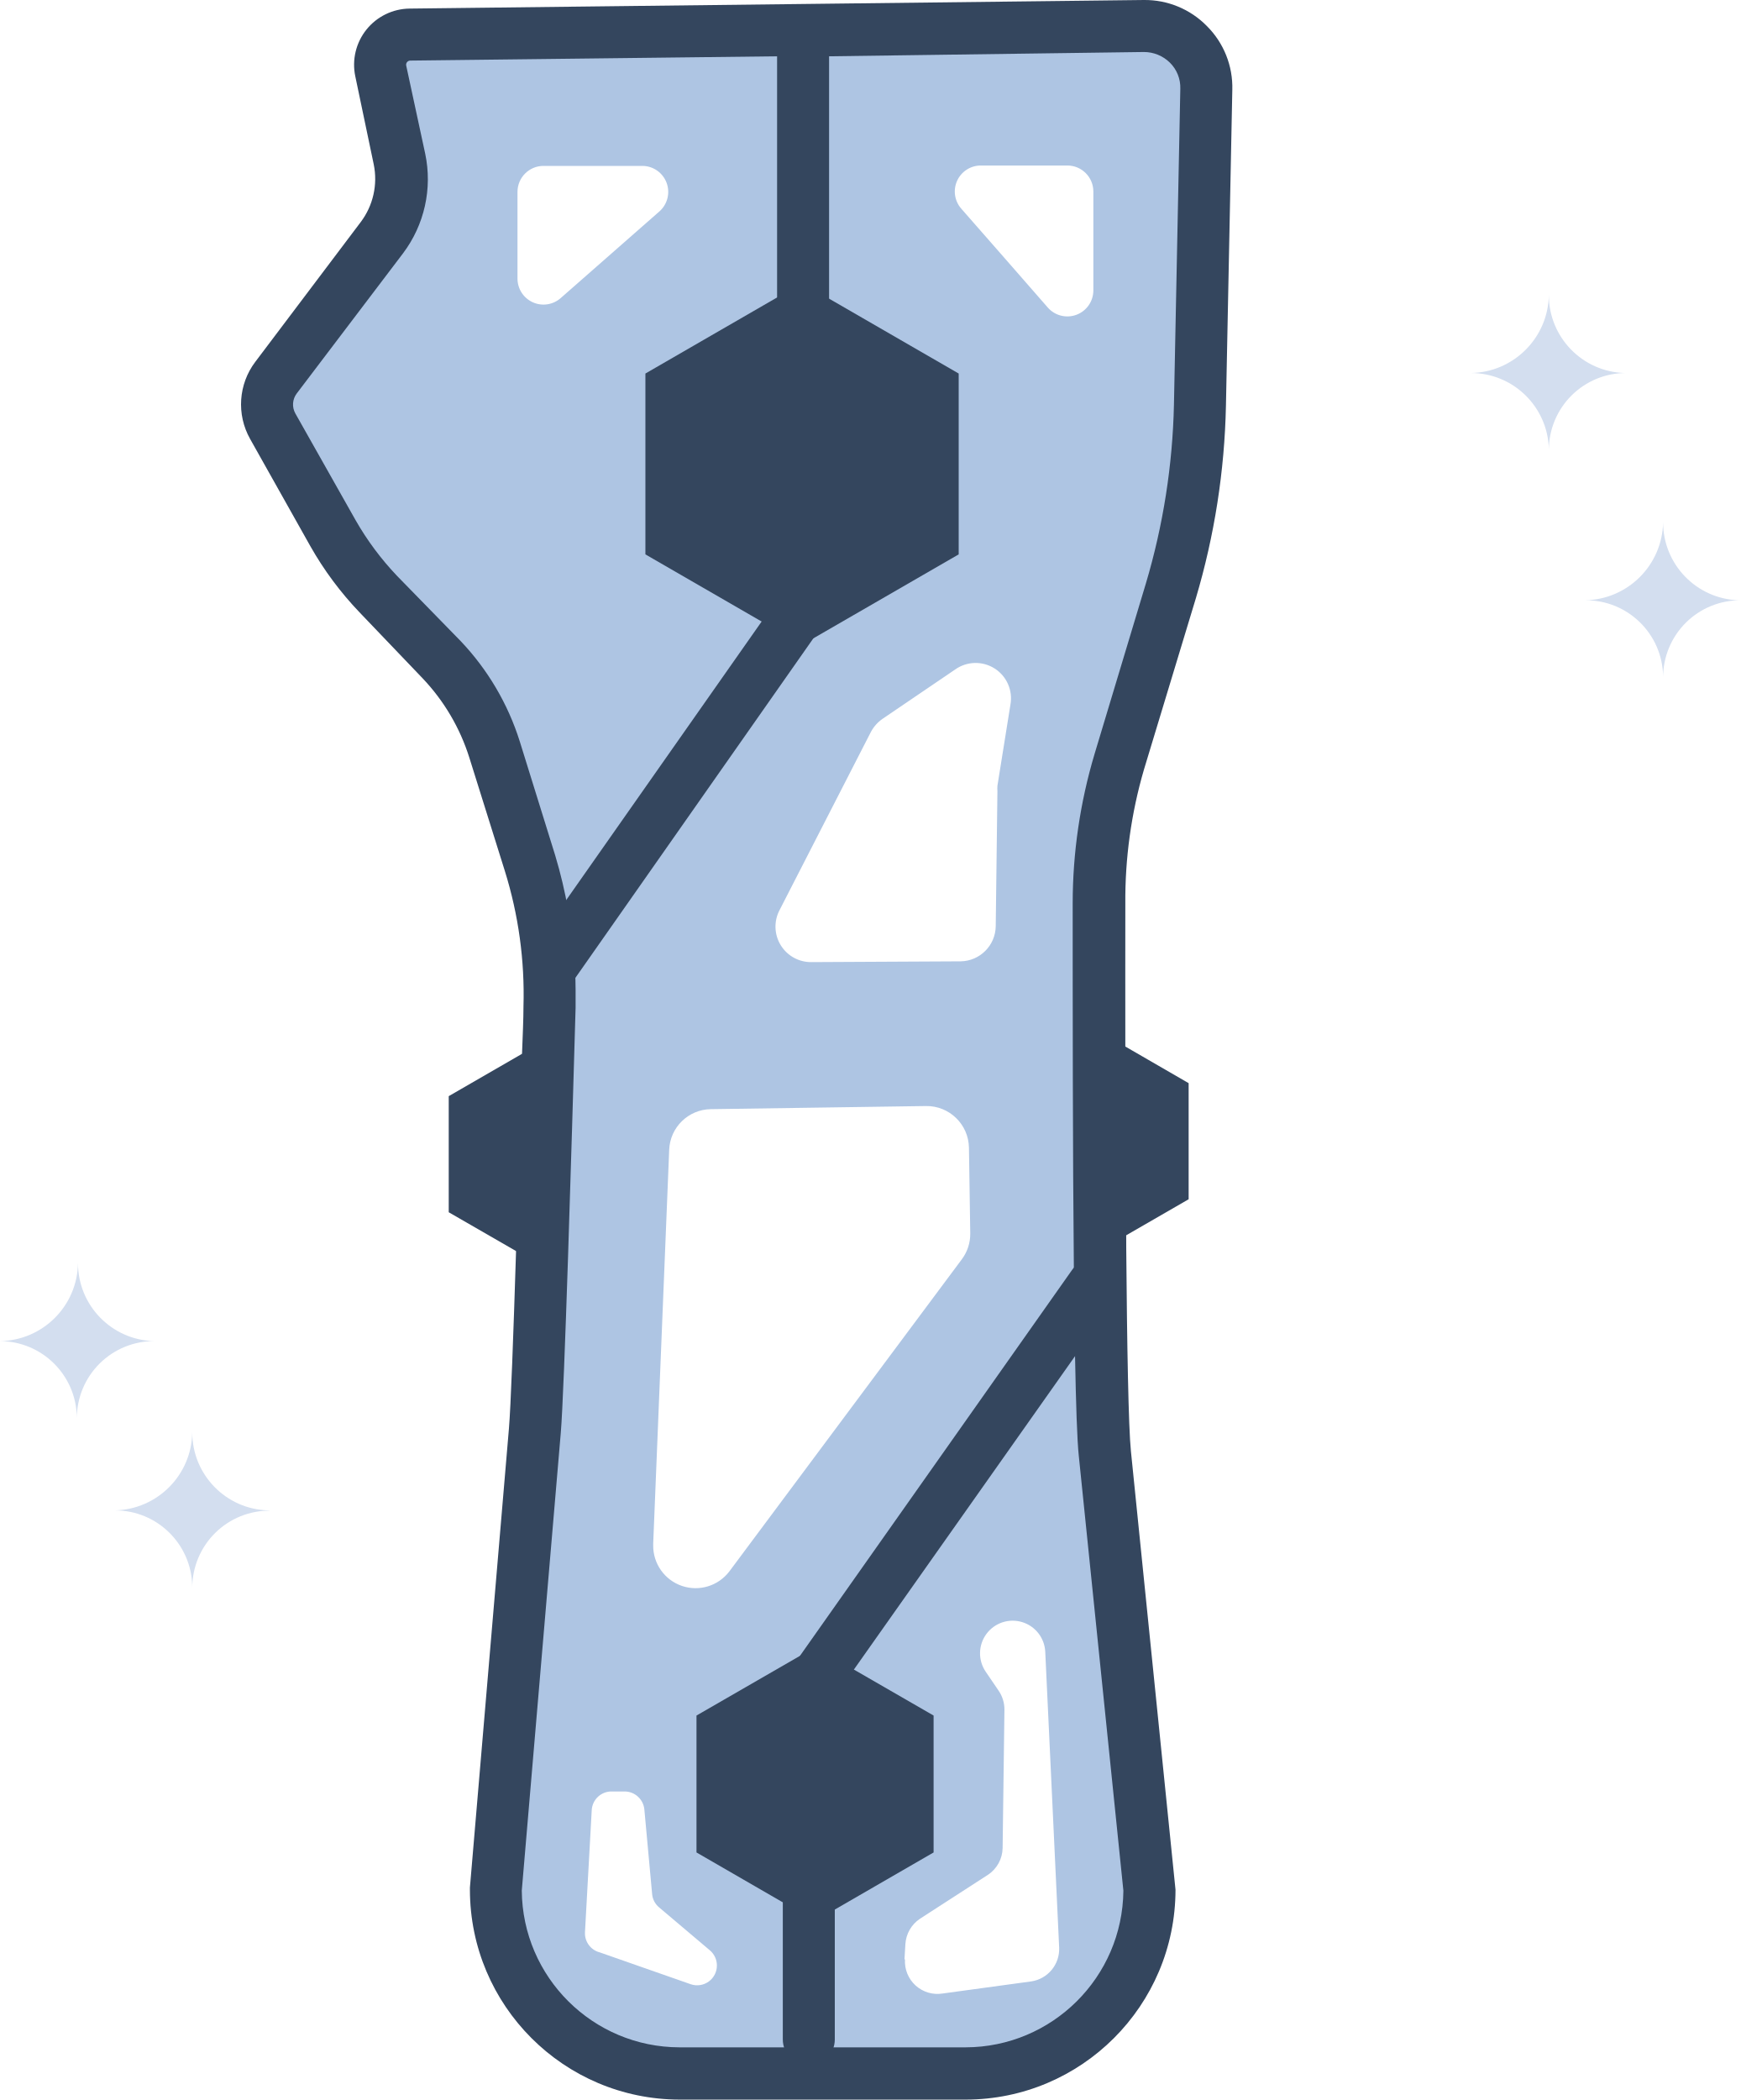
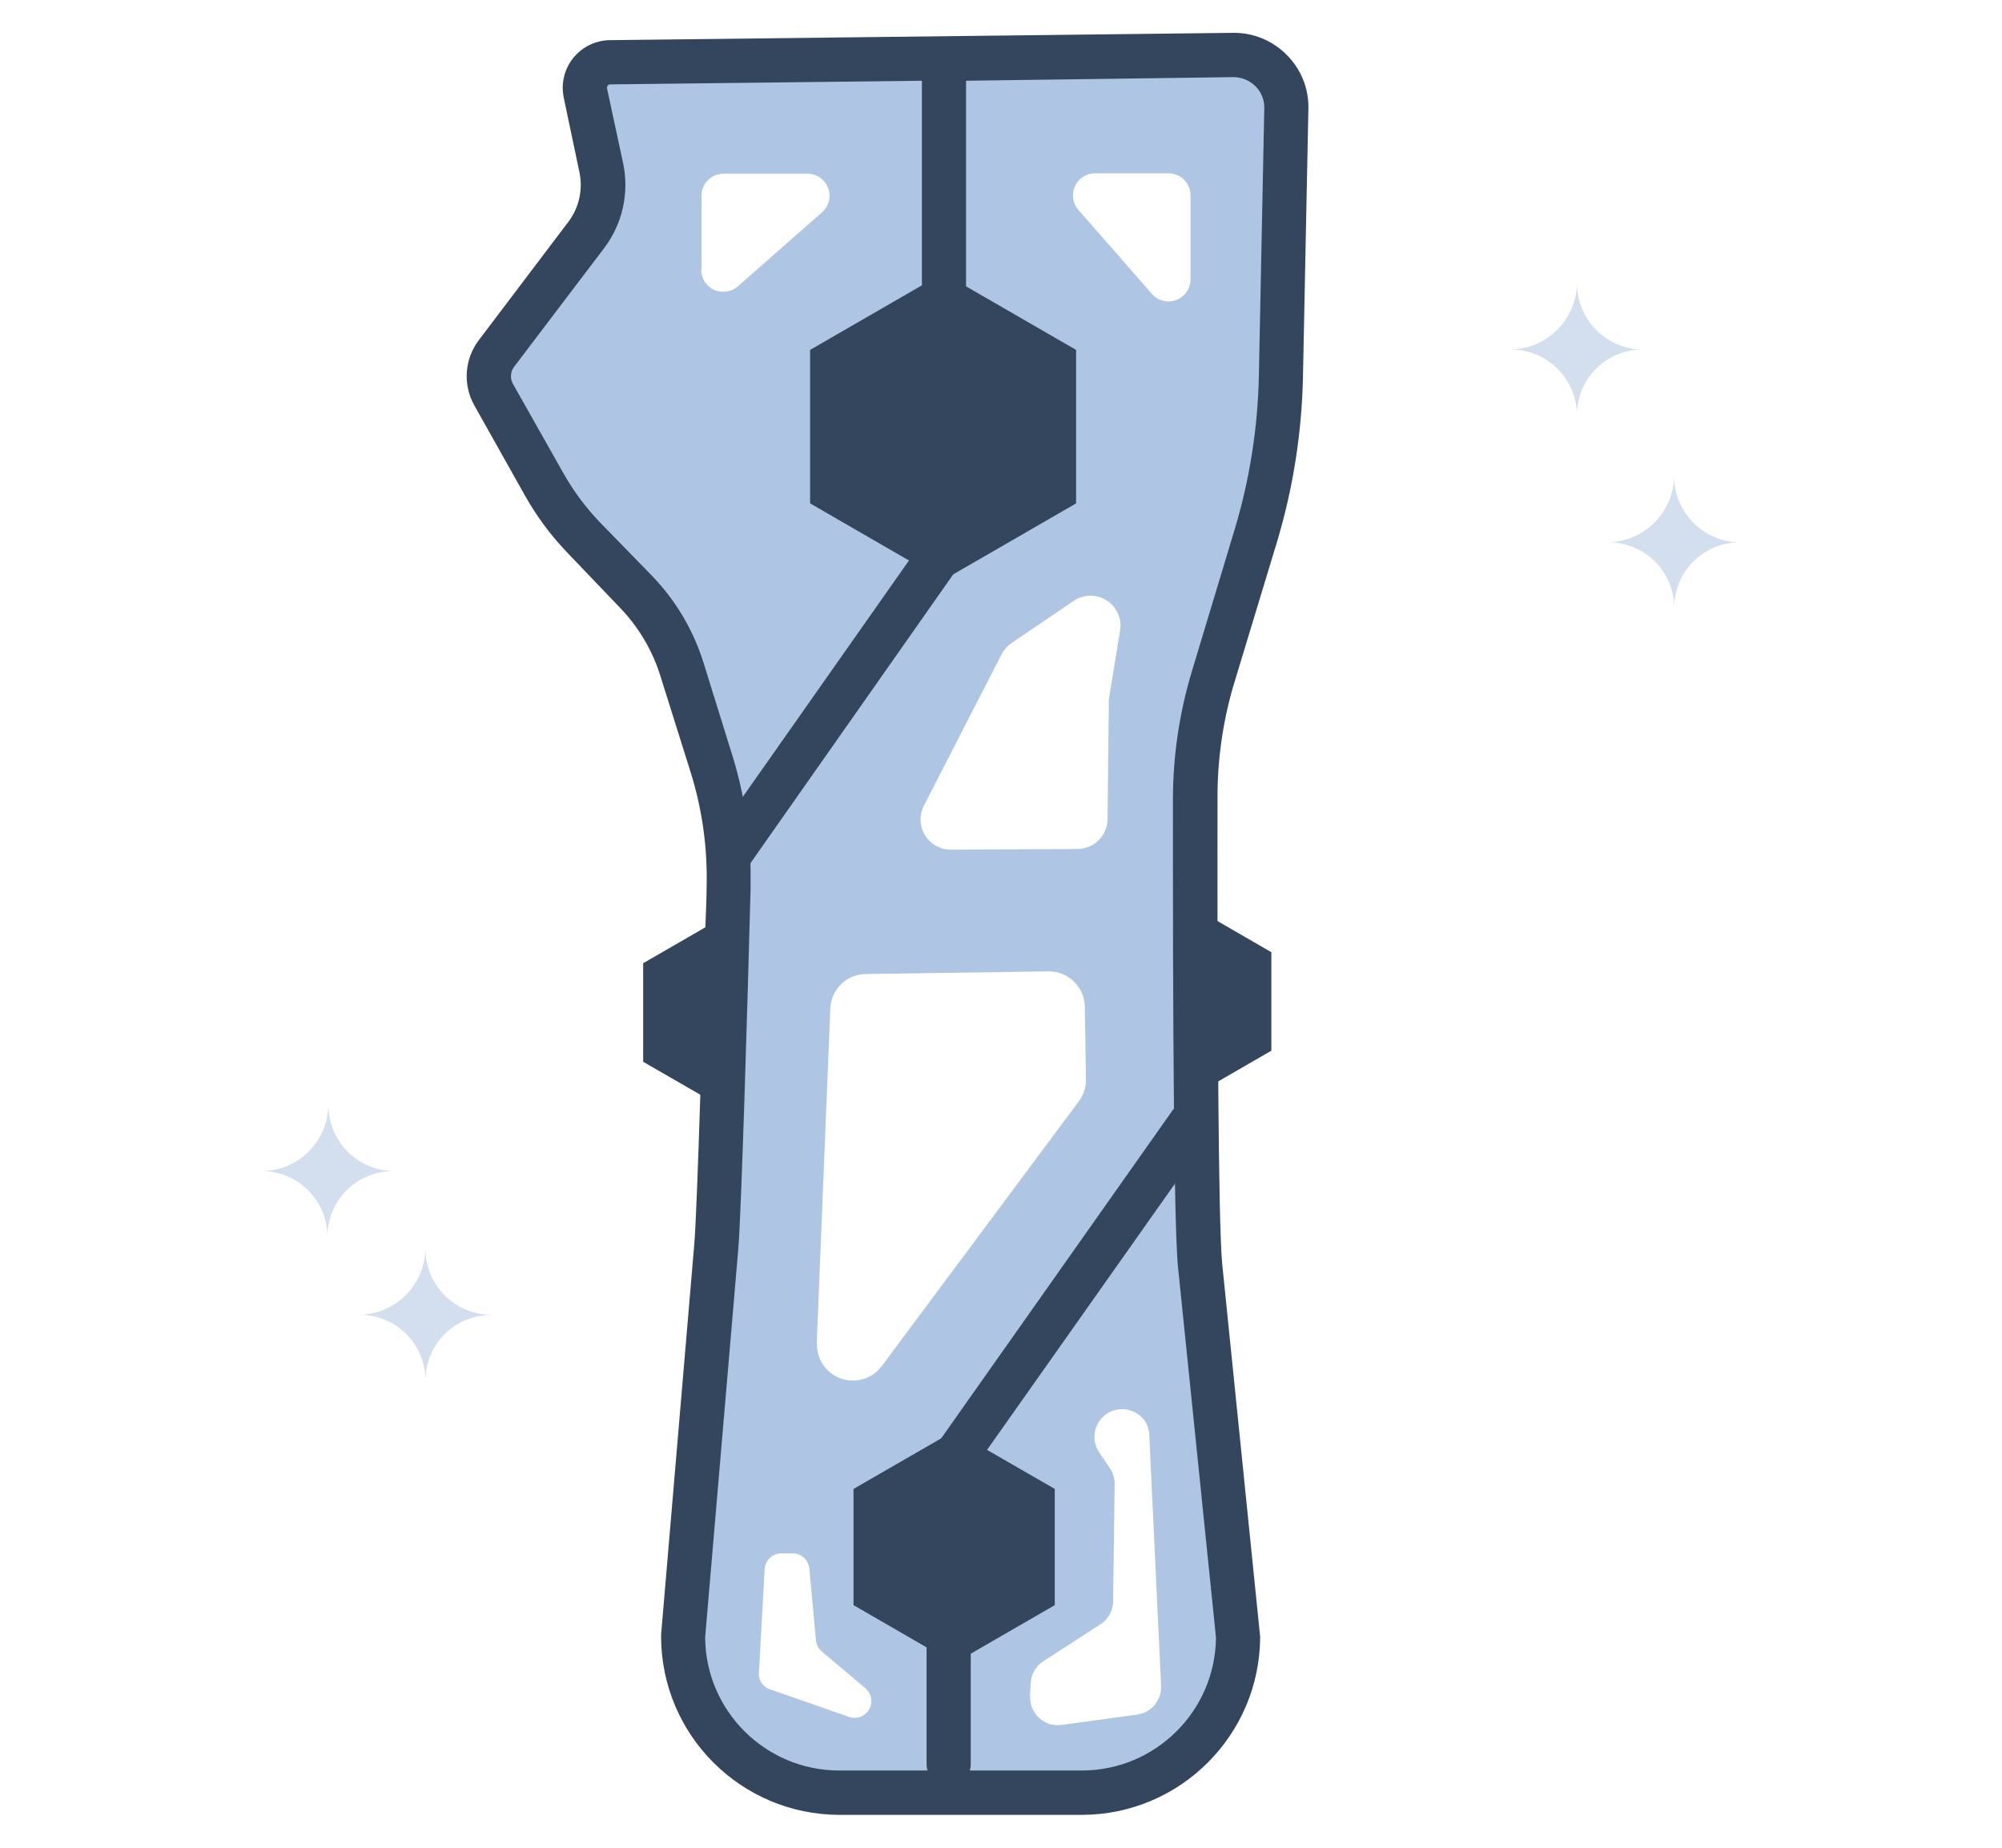
- <svg xmlns="http://www.w3.org/2000/svg" viewBox="0 0 133.89 161.52">
+ <svg xmlns="http://www.w3.org/2000/svg" viewBox="0 0 325 300">
  <defs>
-     <style>.cls-1{fill:#aec5e3;}.cls-2{fill:#34465e;}.cls-3{fill:#d3deef;}</style>
+     <style>.a{fill:#aec5e3;}.b{fill:#34465e;}.c{fill:#d3deef;}</style>
  </defs>
-   <g id="Layer_2" data-name="Layer 2">
-     <g id="Layer_1-2" data-name="Layer 1">
-       <path class="cls-1" d="M88,3l-24.31.28-3.82.05-28.33.33a2.32,2.32,0,0,0-2.24,2.8l1.42,6.77a7.51,7.51,0,0,1-1.36,6.05L21.23,30A3.42,3.42,0,0,0,21,33.78L25.61,42a23.71,23.71,0,0,0,3.5,4.71l4.83,5.06A17.56,17.56,0,0,1,38,58.66l2.73,8.77a33.69,33.69,0,0,1,1.28,6,31,31,0,0,1,.24,4.72c0,.11,0,.22,0,.33,0,.74,0,1.54-.07,2.38-.14,5-.34,11.68-.54,17.49-.19,6-.39,11.18-.52,12.73l-3,35.28a14.15,14.15,0,0,0,14.14,14.15h22a14.16,14.16,0,0,0,14.15-14.15L85,112.82c-.14-1.42-.24-5.31-.31-10.3,0-1.37,0-2.83,0-4.34V97.9c0-5.29-.07-11.22-.08-16.58,0-4.12,0-7.9,0-10.79a38.06,38.06,0,0,1,1.6-10.91l3.94-13.17a53.68,53.68,0,0,0,2.25-14.29L92.8,7.87A4.76,4.76,0,0,0,88,3ZM39.81,21.43V14.76a2,2,0,0,1,2-2h7.62a2,2,0,0,1,1.31,3.49l-7.61,6.68A2,2,0,0,1,39.81,21.43ZM77.73,54.2l-1,6.24a3,3,0,0,0,0,.42l-.13,10.38a2.74,2.74,0,0,1-2.7,2.7L62.43,74a2.73,2.73,0,0,1-2.46-4L67,56.29a2.88,2.88,0,0,1,.89-1l5.58-3.79A2.72,2.72,0,0,1,77.73,54.2ZM50.25,118.72l1.23-30.29a3.25,3.25,0,0,1,3.21-3.12l16.55-.24a3.26,3.26,0,0,1,3.3,3.2l.1,6.59a3.25,3.25,0,0,1-.65,2l-17.88,24a3.26,3.26,0,0,1-5.86-2ZM80.61,23.66c-2.08-2.38-4.69-5.37-6.67-7.62a2,2,0,0,1,1.5-3.31h6.67a2,2,0,0,1,2,2v7.61A2,2,0,0,1,80.61,23.66ZM45,148.64l.52-9.4a1.52,1.52,0,0,1,1.57-1.45l1,0a1.53,1.53,0,0,1,1.48,1.39l.6,6.53a1.5,1.5,0,0,0,.54,1L54.6,150a1.52,1.52,0,0,1,.55,1.17,1.52,1.52,0,0,1-2,1.45l-7-2.45A1.52,1.52,0,0,1,45,148.64Zm24.58,2.06.07-1.17a2.53,2.53,0,0,1,1.12-1.95L76,144.2a2.52,2.52,0,0,0,1.13-2.06l.14-10.65a2.55,2.55,0,0,0-.44-1.44l-1-1.47a2.51,2.51,0,1,1,4.58-1.53l1.07,22.75a2.52,2.52,0,0,1-2.16,2.6l-6.81.93A2.5,2.5,0,0,1,69.62,150.7Z" />
-       <path class="cls-2" d="M92.84,2A6.68,6.68,0,0,0,88,0H88L31.51.66a4.32,4.32,0,0,0-4.18,5.2l1.42,6.78a5.52,5.52,0,0,1-1,4.44L19.64,27.83a5.42,5.42,0,0,0-.4,5.93L23.87,42a25.59,25.59,0,0,0,3.79,5.1l4.84,5.06a15.69,15.69,0,0,1,3.61,6.13L38.84,67a31.86,31.86,0,0,1,1.43,10.4c0,1-.06,2.27-.11,3.62-.12,4.36-.28,10-.46,15.18-.2,6.41-.41,12.08-.55,13.69l-3,35.29v.17a16.16,16.16,0,0,0,16.14,16.14h22a16.16,16.16,0,0,0,16.14-16.14L87,111.62c-.19-1.86-.3-8.17-.36-15.59,0-4.69-.06-9.82-.07-14.56s0-8.86,0-11.94A35.78,35.78,0,0,1,88,59.2L92,46A56,56,0,0,0,94.31,31.2L94.8,6.91A6.66,6.66,0,0,0,92.84,2Zm-8.64,56a40.22,40.22,0,0,0-1.68,11.48c0,7.9,0,19,.09,28h0c0,2.45.06,4.75.09,6.77h0c.07,3.73.16,6.53.29,7.73l3.43,33.44a12.17,12.17,0,0,1-12.14,12.05h-22a12.16,12.16,0,0,1-12.14-12.06l3-35.2c.28-3.29.83-21.91,1.14-32.71,0-.45,0-.9,0-1.35a35.07,35.07,0,0,0-.57-6.14,36.59,36.59,0,0,0-1-4.22l-2.73-8.78a19.86,19.86,0,0,0-4.54-7.7L30.55,44.3A22.11,22.11,0,0,1,27.35,40l-4.63-8.2a1.41,1.41,0,0,1,.11-1.54L31,19.49a9.48,9.48,0,0,0,1.71-7.67L31.25,5.05a.32.32,0,0,1,.3-.39l28.23-.33,4,0L88,4a2.85,2.85,0,0,1,2,.82,2.7,2.7,0,0,1,.8,2l-.49,24.3a52.19,52.19,0,0,1-2.16,13.76Z" />
-       <polygon class="cls-2" points="73.75 42.64 61.7 49.6 49.65 42.64 49.65 28.73 61.7 21.77 73.75 28.73 73.75 42.64" />
-       <polygon class="cls-2" points="71.82 142.48 62.7 147.75 53.58 142.48 53.58 131.95 62.7 126.69 71.82 131.95 71.82 142.48" />
-       <polygon class="cls-2" points="83.54 78.94 83.71 78.84 91.44 83.31 91.44 92.24 83.71 96.7 83.54 78.94" />
-       <polygon class="cls-2" points="42.26 97.7 34.52 93.24 34.52 84.31 42.26 79.84 42.26 97.7" />
-       <path class="cls-2" d="M61.78,35.28a2,2,0,0,1-2-1.92V3.21a2,2,0,0,1,4,0V33.36A2,2,0,0,1,61.78,35.28Z" />
-       <path class="cls-2" d="M62.22,158.86a2,2,0,0,1-2-2V138.29a2,2,0,0,1,4,0v18.57A2,2,0,0,1,62.22,158.86Z" />
-       <path class="cls-2" d="M62.66,131.23a2,2,0,0,1-1.15-.37,2,2,0,0,1-.48-2.78l21.44-30.4A2,2,0,1,1,85.74,100L64.3,130.38A2,2,0,0,1,62.66,131.23Z" />
-       <path class="cls-2" d="M42.55,76.18a2,2,0,0,1-1.15-.37A2,2,0,0,1,40.91,73l19.51-27.8a2,2,0,1,1,3.27,2.3L44.18,75.33A2,2,0,0,1,42.55,76.18Z" />
-       <path class="cls-3" d="M20.79,116.19h0a5.94,5.94,0,0,0-6,5.93V122a5.94,5.94,0,0,0-5.95-5.83h0a6.09,6.09,0,0,0,5.95-6h0a6,6,0,0,0,5.83,6Z" />
-       <path class="cls-3" d="M11.91,103.15h0a5.94,5.94,0,0,0-6,5.93V109A5.94,5.94,0,0,0,0,103.15H0a6.09,6.09,0,0,0,6-6H6a6,6,0,0,0,5.83,6Z" />
-       <path class="cls-3" d="M133.89,46.17h0a5.93,5.93,0,0,0-5.95,5.93V52a5.94,5.94,0,0,0-6-5.83h0a6.11,6.11,0,0,0,6-6h0a6,6,0,0,0,5.82,6Z" />
-       <path class="cls-3" d="M125.1,28.69h0a5.93,5.93,0,0,0-5.95,5.93v-.1a6,6,0,0,0-6-5.83h0a6.1,6.1,0,0,0,6-6h0a6,6,0,0,0,5.82,6Z" />
-     </g>
-   </g>
+   <path class="a" d="M200.22,10.71l-43.55.5-6.85.09-50.75.59A4.16,4.16,0,0,0,95,16.1a5.58,5.58,0,0,0,.09.81L97.6,29a13.48,13.48,0,0,1-2.44,10.84L80.59,59.08a6.15,6.15,0,0,0-.41,6.78l8.26,14.72A42.81,42.81,0,0,0,94.71,89l8.66,9.07a31.42,31.42,0,0,1,7.27,12.34l4.89,15.71a60.9,60.9,0,0,1,2.3,10.75,57,57,0,0,1,.43,8.46v.59c0,1.33,0,2.76-.13,4.27-.25,8.95-.61,20.92-1,31.33-.34,10.75-.7,20-.93,22.81l-5.37,63.21a25.35,25.35,0,0,0,25.33,25.35h39.42A25.37,25.37,0,0,0,201,267.56l-6.11-60.09c-.25-2.55-.43-9.52-.56-18.46v-8.27c0-9.48-.12-20.11-.14-29.71V131.7A68.13,68.13,0,0,1,197,112.15l7.06-23.59a96.67,96.67,0,0,0,4-25.61l.71-43.52a8.53,8.53,0,0,0-8.33-8.72Zm-86.34,33V31.78a3.58,3.58,0,0,1,3.59-3.58h13.65a3.58,3.58,0,0,1,2.35,6.25l-13.64,12a3.59,3.59,0,0,1-6-2.69Zm67.94,58.71L180,113.62a4.7,4.7,0,0,0,0,.75L179.8,133a4.91,4.91,0,0,1-4.84,4.84l-20.55.11a4.9,4.9,0,0,1-4.41-7.17l12.6-24.56a5.19,5.19,0,0,1,1.59-1.8l10-6.79a4.87,4.87,0,0,1,7.63,4.84ZM132.59,218l2.2-54.27a5.82,5.82,0,0,1,5.75-5.59l29.66-.43a5.84,5.84,0,0,1,5.91,5.73l.18,11.81a5.78,5.78,0,0,1-1.17,3.58l-32,43a5.84,5.84,0,0,1-10.5-3.58ZM187,47.72c-3.72-4.26-8.4-9.62-11.95-13.65a3.59,3.59,0,0,1,2.69-5.93h11.95a3.58,3.58,0,0,1,3.58,3.58V45.36A3.58,3.58,0,0,1,187,47.72Zm-63.8,223.92.93-16.84a2.73,2.73,0,0,1,2.82-2.6h1.79a2.74,2.74,0,0,1,2.65,2.5l1.08,11.69a2.68,2.68,0,0,0,1,1.8l7,5.89a2.73,2.73,0,0,1-1.72,4.83,2.42,2.42,0,0,1-.88-.14l-12.54-4.38A2.74,2.74,0,0,1,123.18,271.64Zm44,3.69.13-2.09a4.51,4.51,0,0,1,2-3.5l9.37-6.05a4.51,4.51,0,0,0,2-3.69l.25-19.08a4.56,4.56,0,0,0-.79-2.58l-1.79-2.64a4.5,4.5,0,0,1,7.43-5.07,4.43,4.43,0,0,1,.77,2.33l1.92,40.76a4.51,4.51,0,0,1-3.87,4.66l-12.2,1.67a4.49,4.49,0,0,1-5.13-3.72,4.76,4.76,0,0,1-.05-1Z" />
+   <path class="b" d="M208.89,8.92a12,12,0,0,0-8.67-3.59h0L99,6.52a7.74,7.74,0,0,0-7.65,7.82,8.28,8.28,0,0,0,.16,1.49L94.07,28a9.94,9.94,0,0,1-1.79,8L77.75,55.2A9.68,9.68,0,0,0,77,65.82l8.29,14.76a45.72,45.72,0,0,0,6.8,9.14l8.67,9.07a27.92,27.92,0,0,1,6.46,11l4.9,15.6A57.42,57.42,0,0,1,114.71,144c0,1.79-.11,4.06-.2,6.48-.21,7.81-.5,17.92-.82,27.2-.36,11.48-.74,21.64-1,24.53l-5.37,63.22v.31a29,29,0,0,0,28.91,28.92h39.42a29,29,0,0,0,28.92-28.92l-6.15-60.43c-.34-3.34-.54-14.64-.64-27.93,0-8.41-.11-17.6-.13-26.09s0-15.87,0-21.39a64.39,64.39,0,0,1,2.56-18.51l7.17-23.65a100.5,100.5,0,0,0,4.14-26.52l.88-43.52A11.91,11.91,0,0,0,208.89,8.92ZM193.41,109.25a72.31,72.31,0,0,0-3,20.57c0,14.15,0,34,.17,50.16h0c0,4.39.1,8.51.16,12.13h0c.12,6.69.28,11.7.52,13.85l6.14,59.91a21.8,21.8,0,0,1-21.75,21.59H136.23a21.78,21.78,0,0,1-21.76-21.6l5.38-63.07c.5-5.89,1.49-39.25,2-58.6v-2.42a62.44,62.44,0,0,0-1-11,64.88,64.88,0,0,0-1.79-7.56l-4.89-15.73a35.54,35.54,0,0,0-8.14-13.8l-8.76-9A39.62,39.62,0,0,1,91.56,77l-8.3-14.69a2.54,2.54,0,0,1,.2-2.76L98.1,40.25a17,17,0,0,0,3.06-13.74L98.55,14.38A.56.56,0,0,1,99,13.7l.1,0,50.58-.59h7.17l43.39-.59A5.14,5.14,0,0,1,203.81,14a4.84,4.84,0,0,1,1.43,3.58l-.88,43.54a93.17,93.17,0,0,1-3.87,24.65Z" />
+   <polygon class="b" points="174.69 81.73 153.1 94.2 131.51 81.73 131.51 56.81 153.1 44.34 174.69 56.81 174.69 81.73" />
+   <polygon class="b" points="171.23 260.61 154.89 270.05 138.56 260.61 138.56 241.74 154.89 232.32 171.23 241.74 171.23 260.61" />
+   <polygon class="b" points="192.23 146.77 192.54 146.59 206.39 154.6 206.39 170.59 192.54 178.59 192.23 146.77" />
+   <polygon class="b" points="118.27 180.38 104.41 172.39 104.41 156.39 118.27 148.38 118.27 180.38" />
+   <path class="b" d="M153.25,68.54a3.58,3.58,0,0,1-3.59-3.44v-54a3.59,3.59,0,1,1,7.17,0v54A3.58,3.58,0,0,1,153.25,68.54Z" />
+   <path class="b" d="M154,290a3.58,3.58,0,0,1-3.58-3.58V253.1a3.59,3.59,0,0,1,7.17,0v33.27A3.58,3.58,0,0,1,154,290Z" />
+   <path class="b" d="M154.82,240.45a3.53,3.53,0,0,1-2.06-.66,3.58,3.58,0,0,1-.86-5l38.42-54.47a3.59,3.59,0,1,1,5.85,4.16h0l-38.41,54.43A3.58,3.58,0,0,1,154.82,240.45Z" />
+   <path class="b" d="M118.79,141.82a3.53,3.53,0,0,1-2.06-.66,3.59,3.59,0,0,1-.91-5l0,0,35-49.8a3.58,3.58,0,1,1,6,3.93l-.13.19-35,49.86A3.57,3.57,0,0,1,118.79,141.82Z" />
+   <path class="c" d="M79.81,213.51h0A10.64,10.64,0,0,0,69.06,224v-.13A10.65,10.65,0,0,0,58.4,213.47h0a10.91,10.91,0,0,0,10.66-10.75h0A10.74,10.74,0,0,0,79.5,213.47Z" />
+   <path class="c" d="M63.9,190.14h0a10.64,10.64,0,0,0-10.75,10.54v-.06a10.65,10.65,0,0,0-10.59-10.48h0a10.91,10.91,0,0,0,10.75-10.75h0a10.75,10.75,0,0,0,10.44,10.75Z" />
+   <path class="c" d="M282.44,88.05h0a10.63,10.63,0,0,0-10.66,10.59V98.5A10.65,10.65,0,0,0,261,88.05h0A10.94,10.94,0,0,0,271.78,77.3h0a10.75,10.75,0,0,0,10.43,10.75Z" />
+   <path class="c" d="M266.69,56.74h0A10.63,10.63,0,0,0,256,67.32v-.14a10.74,10.74,0,0,0-10.75-10.44h0A10.93,10.93,0,0,0,256,46h0a10.76,10.76,0,0,0,10.43,10.75Z" />
</svg>
